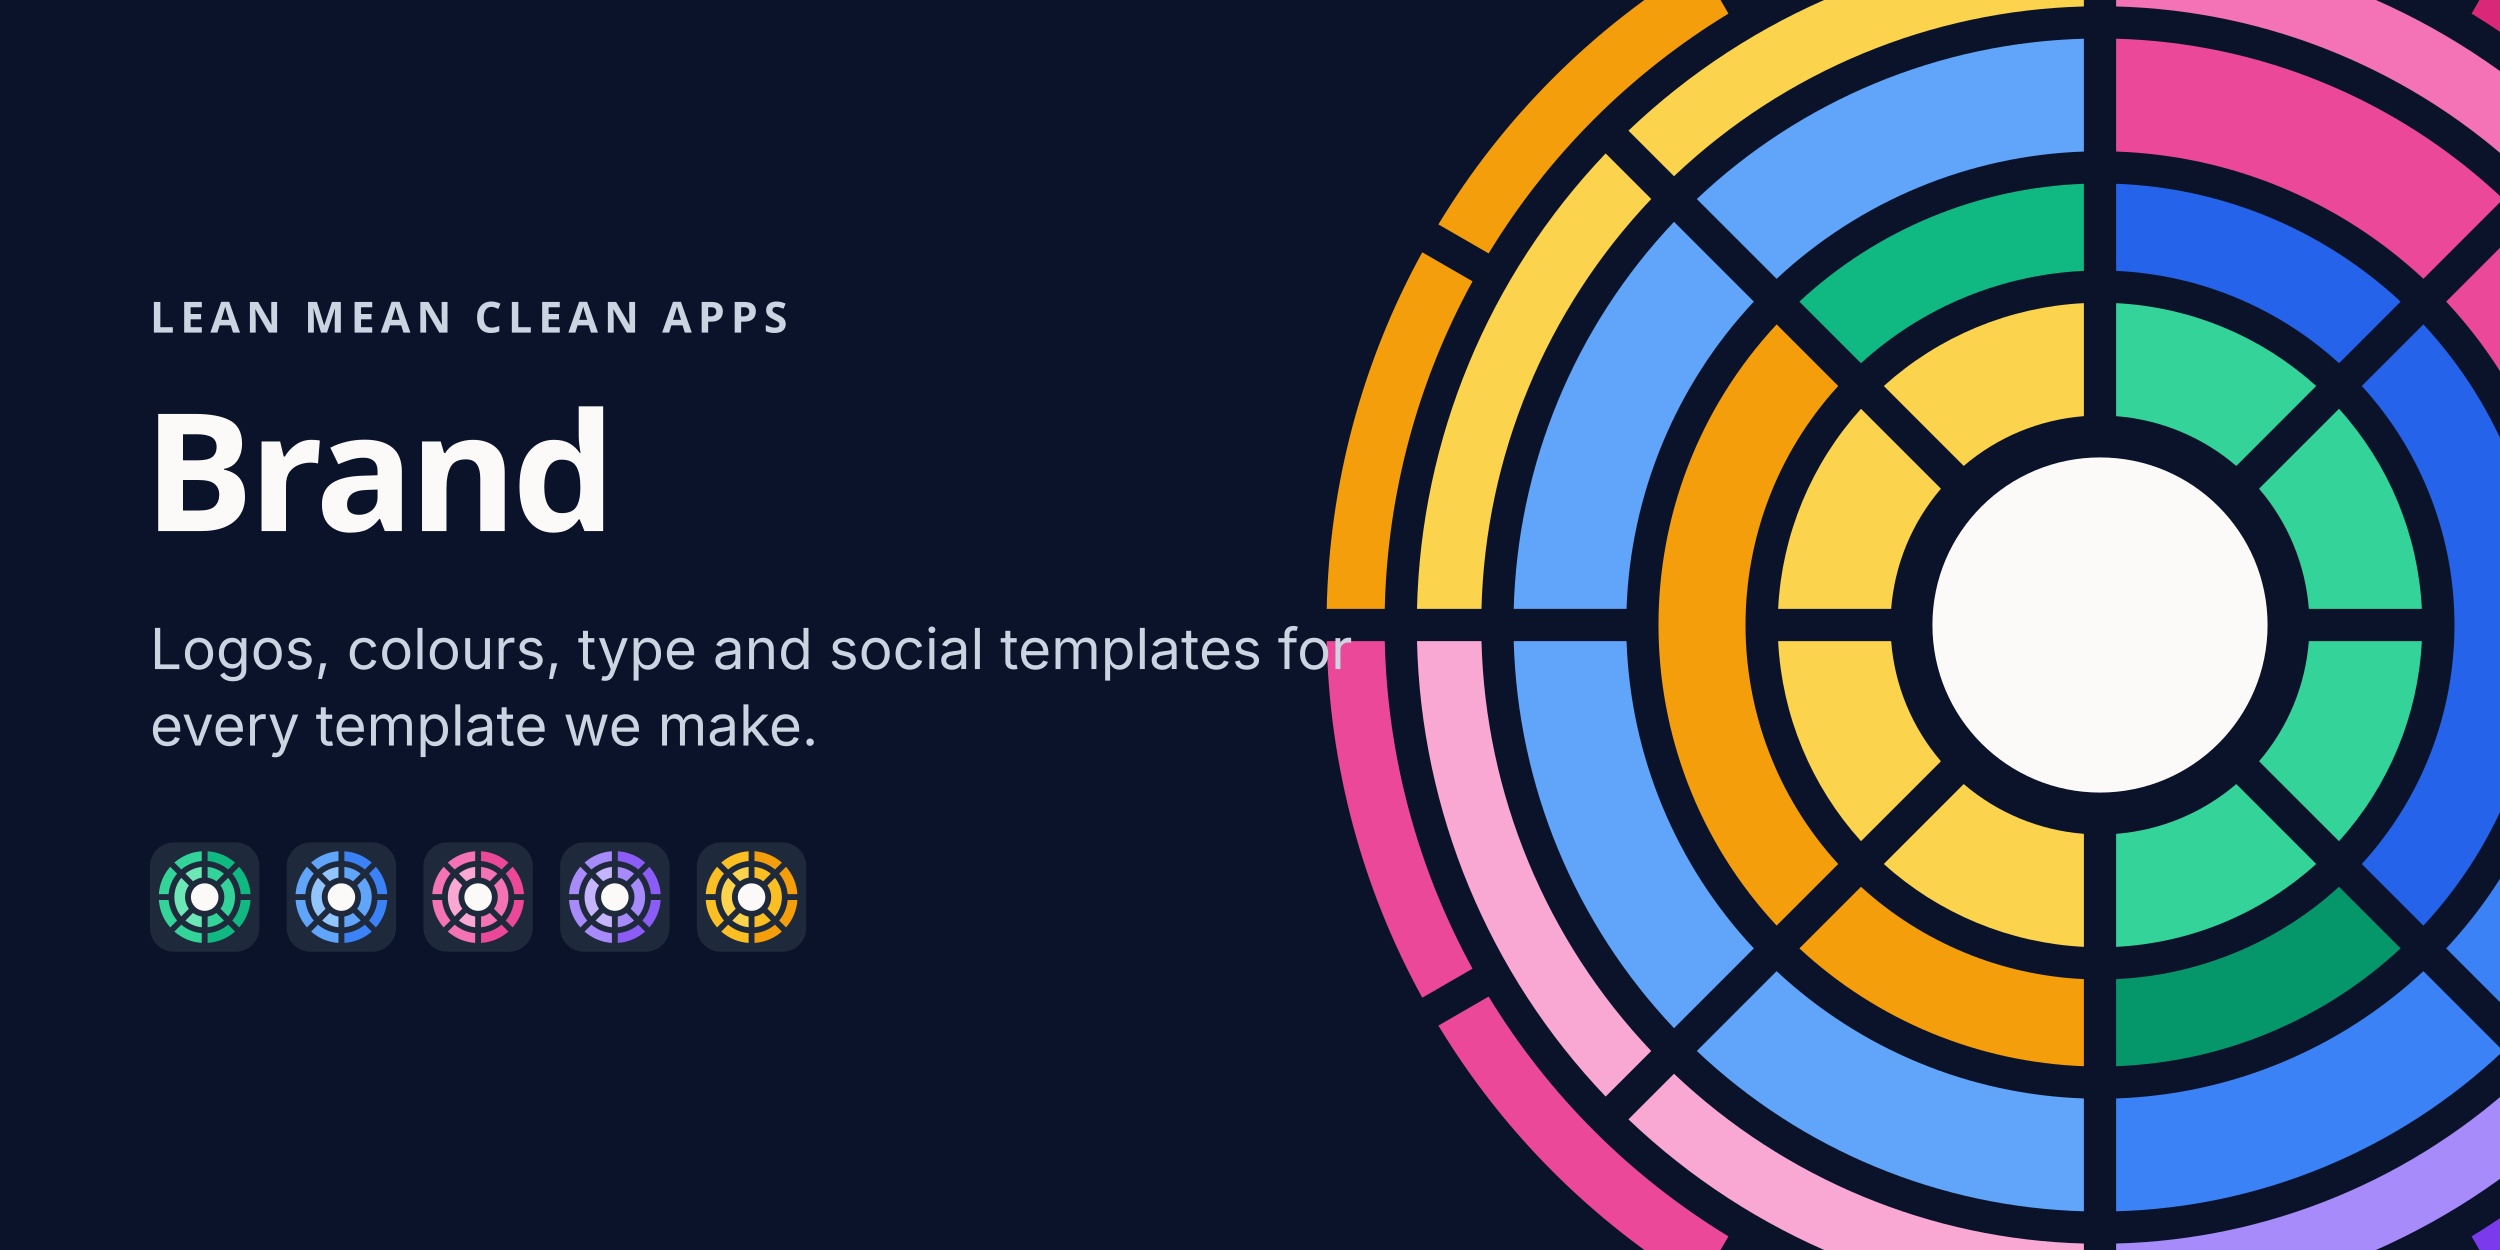
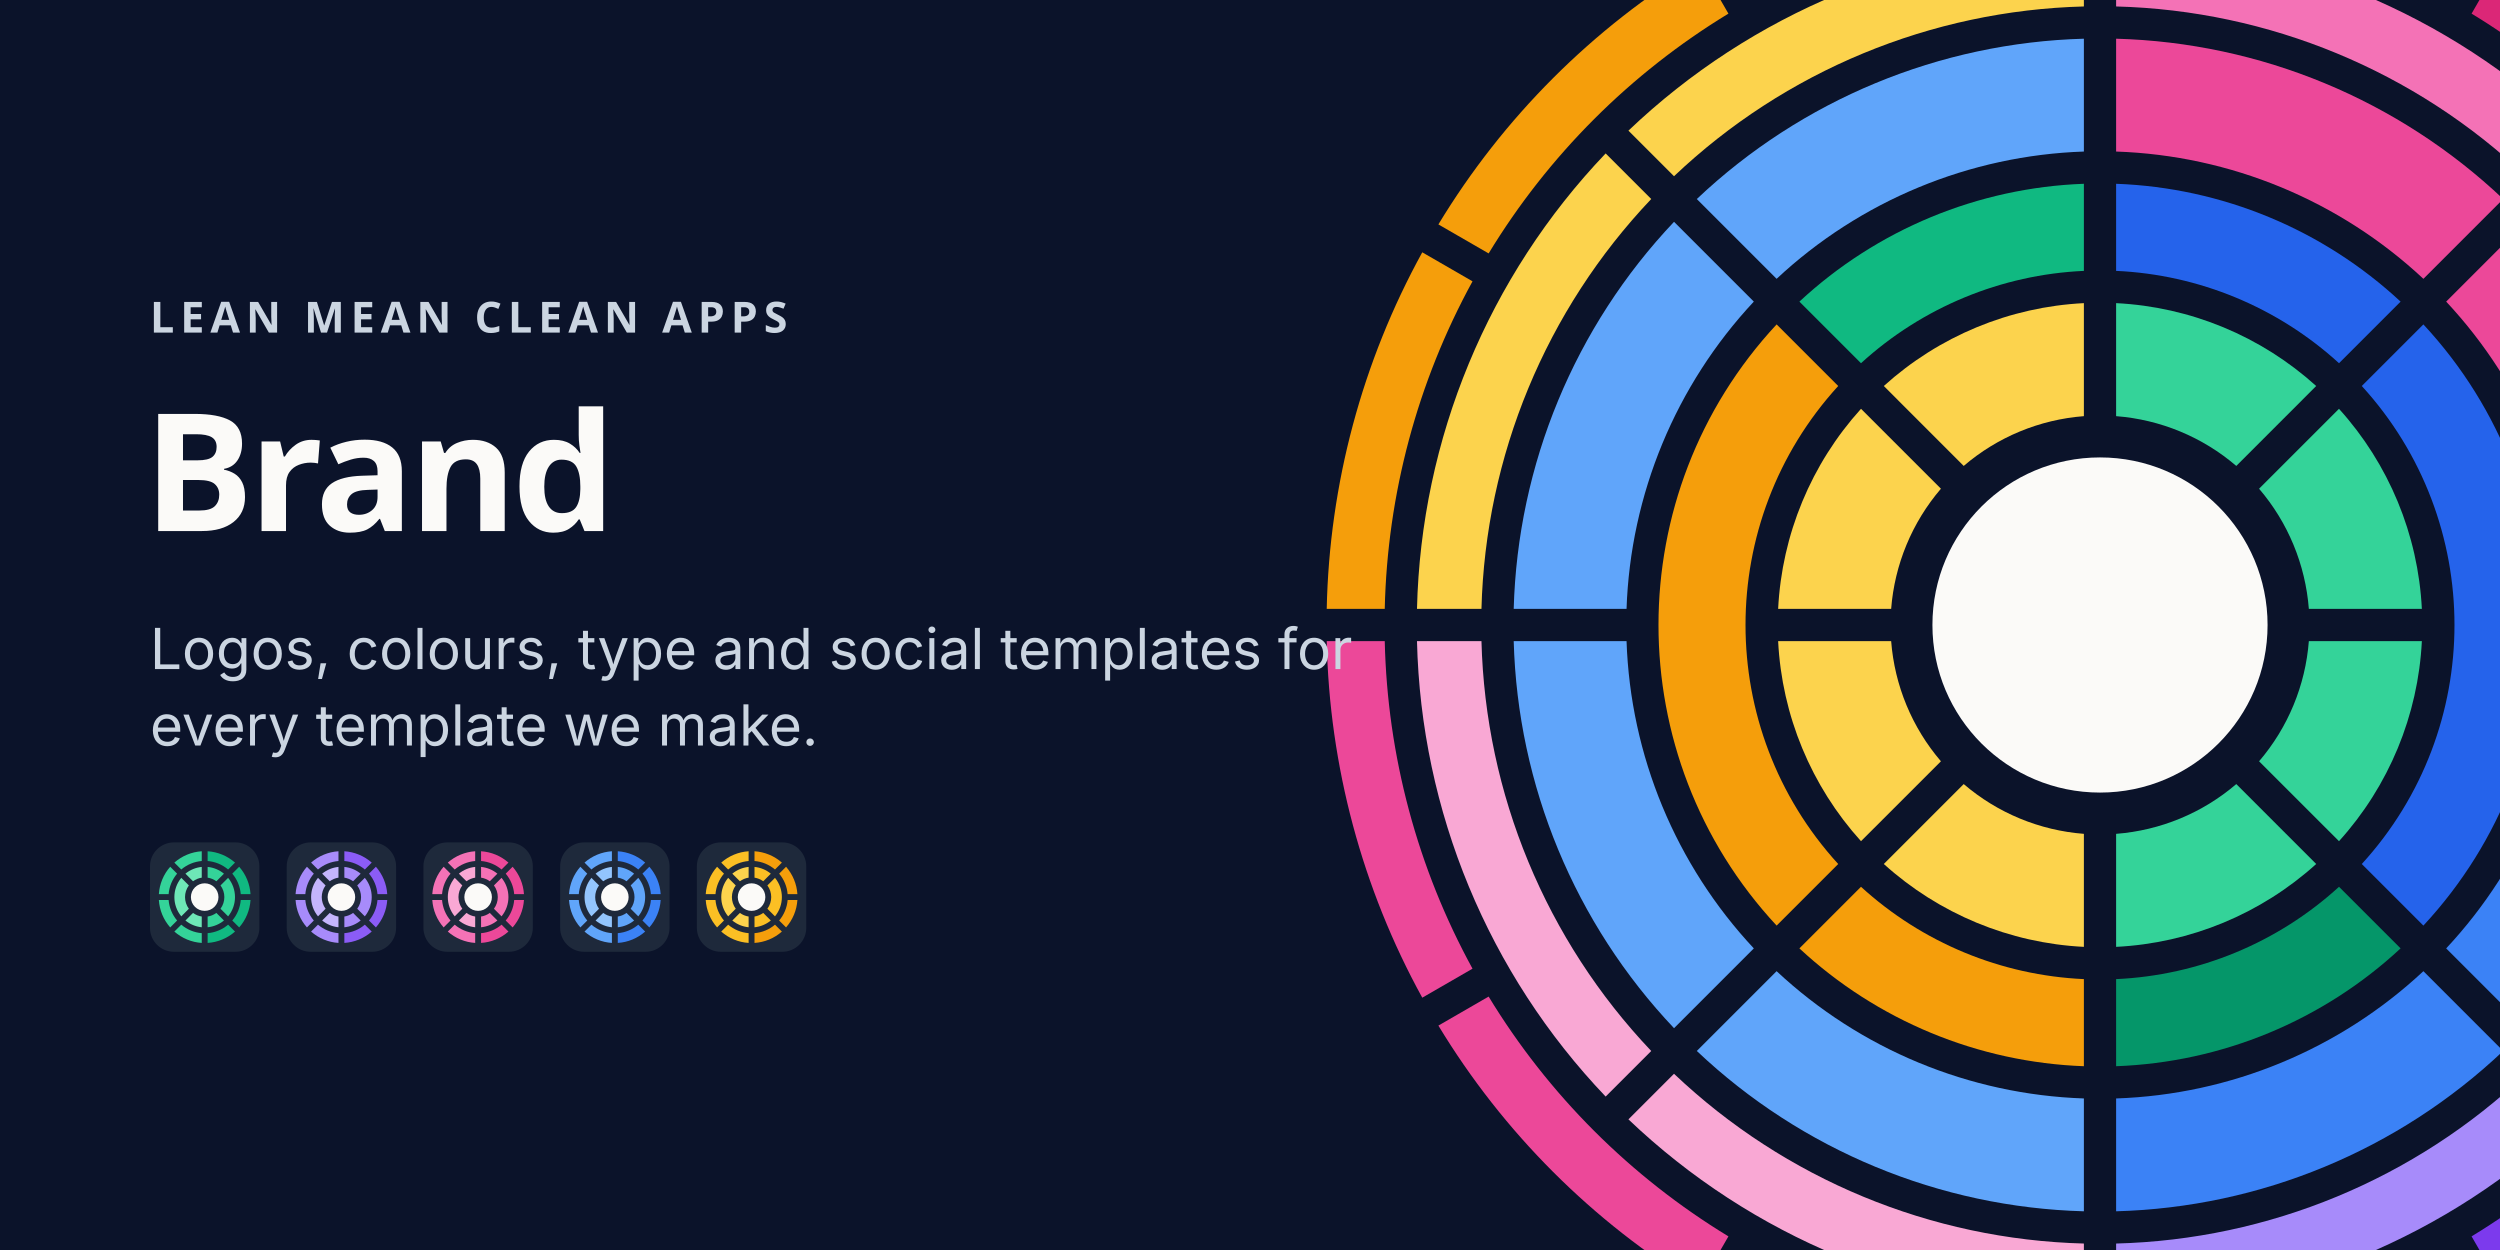
<svg xmlns="http://www.w3.org/2000/svg" viewBox="0 0 1280 640" width="1280" height="640" role="img" aria-label="Brand. Logos, colours, type and social templates for every template we make.">
  <clipPath id="frame">
    <rect width="1280" height="640" />
  </clipPath>
  <g clip-path="url(#frame)">
    <g id="background">
      <rect width="1280" height="640" fill="#0B132A" />
    </g>
    <g id="logo">
      <g transform="translate(652.8 -102.4) scale(0.825)">
        <path d="M522 32.1A480 480 0 0 1 743.29 91.4L725.28 122.58A444 444 0 0 0 522 68.11Z" fill="#DB2777" />
        <path d="M760.61 101.4A480 480 0 0 1 922.6 263.39L891.42 281.4A444 444 0 0 0 742.6 132.58Z" fill="#DB2777" />
        <path d="M932.6 280.71A480 480 0 0 1 991.9 502L955.89 502A444 444 0 0 0 901.42 298.72Z" fill="#DB2777" />
        <path d="M991.9 522A480 480 0 0 1 932.6 743.29L901.42 725.28A444 444 0 0 0 955.89 522Z" fill="#7C3AED" />
        <path d="M922.6 760.61A480 480 0 0 1 760.61 922.6L742.6 891.42A444 444 0 0 0 891.42 742.6Z" fill="#7C3AED" />
        <path d="M743.29 932.6A480 480 0 0 1 522 991.9L522 955.89A444 444 0 0 0 725.28 901.42Z" fill="#7C3AED" />
        <path d="M502 991.9A480 480 0 0 1 280.71 932.6L298.72 901.42A444 444 0 0 0 502 955.89Z" fill="#EC4899" />
        <path d="M263.39 922.6A480 480 0 0 1 101.4 760.61L132.58 742.6A444 444 0 0 0 281.4 891.42Z" fill="#EC4899" />
        <path d="M91.4 743.29A480 480 0 0 1 32.1 522L68.11 522A444 444 0 0 0 122.58 725.28Z" fill="#EC4899" />
        <path d="M32.1 502A480 480 0 0 1 91.4 280.71L122.58 298.72A444 444 0 0 0 68.11 502Z" fill="#F59E0B" />
        <path d="M101.4 263.39A480 480 0 0 1 263.39 101.4L281.4 132.58A444 444 0 0 0 132.58 281.4Z" fill="#F59E0B" />
        <path d="M280.71 91.4A480 480 0 0 1 502 32.1L502 68.11A444 444 0 0 0 298.72 122.58Z" fill="#F59E0B" />
        <path d="M522 88.12A424 424 0 0 1 804.66 205.2L776.37 233.49A384 384 0 0 0 522 128.13Z" fill="#F472B6" />
        <path d="M818.8 219.34A424 424 0 0 1 935.88 502L895.87 502A384 384 0 0 0 790.51 247.63Z" fill="#F472B6" />
        <path d="M935.88 522A424 424 0 0 1 818.8 804.66L790.51 776.37A384 384 0 0 0 895.87 522Z" fill="#A78BFA" />
        <path d="M804.66 818.8A424 424 0 0 1 522 935.88L522 895.87A384 384 0 0 0 776.37 790.51Z" fill="#A78BFA" />
        <path d="M502 935.88A424 424 0 0 1 219.34 818.8L247.63 790.51A384 384 0 0 0 502 895.87Z" fill="#F9A8D4" />
        <path d="M205.2 804.66A424 424 0 0 1 88.12 522L128.13 522A384 384 0 0 0 233.49 776.37Z" fill="#F9A8D4" />
        <path d="M88.12 502A424 424 0 0 1 205.2 219.34L233.49 247.63A384 384 0 0 0 128.13 502Z" fill="#FCD34D" />
        <path d="M219.34 205.2A424 424 0 0 1 502 88.12L502 128.13A384 384 0 0 0 247.63 233.49Z" fill="#FCD34D" />
        <path d="M522 148.14A364 364 0 0 1 762.22 247.64L712.7 297.16A294 294 0 0 0 522 218.17Z" fill="#EC4899" />
        <path d="M776.36 261.78A364 364 0 0 1 875.86 502L805.83 502A294 294 0 0 0 726.84 311.3Z" fill="#EC4899" />
        <path d="M875.86 522A364 364 0 0 1 776.36 762.22L726.84 712.7A294 294 0 0 0 805.83 522Z" fill="#3B82F6" />
        <path d="M762.22 776.36A364 364 0 0 1 522 875.86L522 805.83A294 294 0 0 0 712.7 726.84Z" fill="#3B82F6" />
        <path d="M502 875.86A364 364 0 0 1 261.78 776.36L311.3 726.84A294 294 0 0 0 502 805.83Z" fill="#60A5FA" />
        <path d="M247.64 762.22A364 364 0 0 1 148.14 522L218.17 522A294 294 0 0 0 297.16 712.7Z" fill="#60A5FA" />
        <path d="M148.14 502A364 364 0 0 1 247.64 261.78L297.16 311.3A294 294 0 0 0 218.17 502Z" fill="#60A5FA" />
        <path d="M261.78 247.64A364 364 0 0 1 502 148.14L502 218.17A294 294 0 0 0 311.3 297.16Z" fill="#60A5FA" />
        <path d="M522 238.18A274 274 0 0 1 698.55 311.31L660.33 349.53A220 220 0 0 0 522 292.23Z" fill="#2563EB" />
        <path d="M712.69 325.45A274 274 0 0 1 712.69 698.55L674.47 660.33A220 220 0 0 0 674.47 363.67Z" fill="#2563EB" />
        <path d="M698.55 712.69A274 274 0 0 1 522 785.82L522 731.77A220 220 0 0 0 660.33 674.47Z" fill="#059669" />
        <path d="M502 785.82A274 274 0 0 1 325.45 712.69L363.67 674.47A220 220 0 0 0 502 731.77Z" fill="#F59E0B" />
        <path d="M311.31 698.55A274 274 0 0 1 311.31 325.45L349.53 363.67A220 220 0 0 0 349.53 660.33Z" fill="#F59E0B" />
        <path d="M325.45 311.31A274 274 0 0 1 502 238.18L502 292.23A220 220 0 0 0 363.67 349.53Z" fill="#10B981" />
        <path d="M522 312.25A200 200 0 0 1 646.17 363.68L596.58 413.28A130 130 0 0 0 522 382.39Z" fill="#34D399" />
        <path d="M660.32 377.83A200 200 0 0 1 711.75 502L641.61 502A130 130 0 0 0 610.72 427.42Z" fill="#34D399" />
        <path d="M711.75 522A200 200 0 0 1 660.32 646.17L610.72 596.58A130 130 0 0 0 641.61 522Z" fill="#34D399" />
        <path d="M646.17 660.32A200 200 0 0 1 522 711.75L522 641.61A130 130 0 0 0 596.58 610.72Z" fill="#34D399" />
        <path d="M502 711.75A200 200 0 0 1 377.83 660.32L427.42 610.72A130 130 0 0 0 502 641.61Z" fill="#FCD34D" />
        <path d="M363.68 646.17A200 200 0 0 1 312.25 522L382.39 522A130 130 0 0 0 413.28 596.58Z" fill="#FCD34D" />
        <path d="M312.25 502A200 200 0 0 1 363.68 377.83L413.28 427.42A130 130 0 0 0 382.39 502Z" fill="#FCD34D" />
        <path d="M377.83 363.68A200 200 0 0 1 502 312.25L502 382.39A130 130 0 0 0 427.42 413.28Z" fill="#FCD34D" />
        <circle cx="512" cy="512" r="104" fill="#FBFAF8" />
      </g>
    </g>
    <g id="kicker">
      <text x="76.8" y="170.29" fill="#CBD5E1" font-family="JetBrains Mono" font-weight="600" font-size="22" letter-spacing="3.08">LEAN MEAN CLEAN APPS</text>
    </g>
    <g id="title">
      <text x="73.44" y="271.89" fill="#FBFAF8" font-family="Bricolage Grotesque" font-weight="800" font-size="84" letter-spacing="-2.52">Brand</text>
    </g>
    <g id="tagline">
      <text x="76.8" y="342.56" fill="#CBD5E1" font-family="Inter" font-weight="400" font-size="29">Logos, colours, type and social templates for</text>
      <text x="76.8" y="381.71" fill="#CBD5E1" font-family="Inter" font-weight="400" font-size="29">every template we make.</text>
    </g>
    <g id="templates">
      <g transform="translate(76.8 431.31) scale(0.054688)">
        <rect width="1024" height="1024" rx="224" fill="#1E293B" />
        <g transform="translate(512 512) scale(0.86) translate(-512 -512)">
          <path d="M544 13.03A500 500 0 0 1 842.2 136.54L767.05 211.69A394 394 0 0 0 544 119.3Z" fill="#10B981" />
          <path d="M887.46 181.8A500 500 0 0 1 1010.97 480L904.7 480A394 394 0 0 0 812.31 256.95Z" fill="#10B981" />
          <path d="M1010.97 544A500 500 0 0 1 887.46 842.2L812.31 767.05A394 394 0 0 0 904.7 544Z" fill="#10B981" />
          <path d="M842.2 887.46A500 500 0 0 1 544 1010.97L544 904.7A394 394 0 0 0 767.05 812.31Z" fill="#10B981" />
          <path d="M480 1010.97A500 500 0 0 1 181.8 887.46L256.95 812.31A394 394 0 0 0 480 904.7Z" fill="#34D399" />
          <path d="M136.54 842.2A500 500 0 0 1 13.03 544L119.3 544A394 394 0 0 0 211.69 767.05Z" fill="#34D399" />
          <path d="M13.03 480A500 500 0 0 1 136.54 181.8L211.69 256.95A394 394 0 0 0 119.3 480Z" fill="#34D399" />
          <path d="M181.8 136.54A500 500 0 0 1 480 13.03L480 119.3A394 394 0 0 0 256.95 211.69Z" fill="#34D399" />
          <path d="M544 183.56A330 330 0 0 1 721.62 257.13L638.99 339.75A214 214 0 0 0 544 300.41Z" fill="#34D399" />
          <path d="M766.87 302.38A330 330 0 0 1 766.87 721.62L684.25 638.99A214 214 0 0 0 684.25 385.01Z" fill="#34D399" />
          <path d="M721.62 766.87A330 330 0 0 1 544 840.44L544 723.59A214 214 0 0 0 638.99 684.25Z" fill="#34D399" />
          <path d="M480 840.44A330 330 0 0 1 302.38 766.87L385.01 684.25A214 214 0 0 0 480 723.59Z" fill="#6EE7B7" />
          <path d="M257.13 721.62A330 330 0 0 1 257.13 302.38L339.75 385.01A214 214 0 0 0 339.75 638.99Z" fill="#6EE7B7" />
          <path d="M302.38 257.13A330 330 0 0 1 480 183.56L480 300.41A214 214 0 0 0 385.01 339.75Z" fill="#6EE7B7" />
          <circle cx="512" cy="512" r="150" fill="#FBFAF8" />
        </g>
      </g>
      <g transform="translate(146.8 431.31) scale(0.054688)">
        <rect width="1024" height="1024" rx="224" fill="#1E293B" />
        <g transform="translate(512 512) scale(0.86) translate(-512 -512)">
-           <path d="M544 13.03A500 500 0 0 1 842.2 136.54L767.05 211.69A394 394 0 0 0 544 119.3Z" fill="#3B82F6" />
-           <path d="M887.46 181.8A500 500 0 0 1 1010.97 480L904.7 480A394 394 0 0 0 812.31 256.95Z" fill="#3B82F6" />
-           <path d="M1010.97 544A500 500 0 0 1 887.46 842.2L812.31 767.05A394 394 0 0 0 904.7 544Z" fill="#3B82F6" />
-           <path d="M842.2 887.46A500 500 0 0 1 544 1010.97L544 904.7A394 394 0 0 0 767.05 812.31Z" fill="#3B82F6" />
-           <path d="M480 1010.97A500 500 0 0 1 181.8 887.46L256.95 812.31A394 394 0 0 0 480 904.7Z" fill="#60A5FA" />
-           <path d="M136.54 842.2A500 500 0 0 1 13.03 544L119.3 544A394 394 0 0 0 211.69 767.05Z" fill="#60A5FA" />
-           <path d="M13.03 480A500 500 0 0 1 136.54 181.8L211.69 256.95A394 394 0 0 0 119.3 480Z" fill="#60A5FA" />
-           <path d="M181.8 136.54A500 500 0 0 1 480 13.03L480 119.3A394 394 0 0 0 256.95 211.69Z" fill="#60A5FA" />
-           <path d="M544 183.56A330 330 0 0 1 721.62 257.13L638.99 339.75A214 214 0 0 0 544 300.41Z" fill="#60A5FA" />
-           <path d="M766.87 302.38A330 330 0 0 1 766.87 721.62L684.25 638.99A214 214 0 0 0 684.25 385.01Z" fill="#60A5FA" />
-           <path d="M721.62 766.87A330 330 0 0 1 544 840.44L544 723.59A214 214 0 0 0 638.99 684.25Z" fill="#60A5FA" />
-           <path d="M480 840.44A330 330 0 0 1 302.38 766.87L385.01 684.25A214 214 0 0 0 480 723.59Z" fill="#93C5FD" />
-           <path d="M257.13 721.62A330 330 0 0 1 257.13 302.38L339.75 385.01A214 214 0 0 0 339.75 638.99Z" fill="#93C5FD" />
-           <path d="M302.38 257.13A330 330 0 0 1 480 183.56L480 300.41A214 214 0 0 0 385.01 339.75Z" fill="#93C5FD" />
+           <path d="M544 13.03A500 500 0 0 1 842.2 136.54L767.05 211.69A394 394 0 0 0 544 119.3Z" fill="#8B5CF6" />
+           <path d="M887.46 181.8A500 500 0 0 1 1010.97 480L904.7 480A394 394 0 0 0 812.31 256.95Z" fill="#8B5CF6" />
+           <path d="M1010.97 544A500 500 0 0 1 887.46 842.2L812.31 767.05A394 394 0 0 0 904.7 544Z" fill="#8B5CF6" />
+           <path d="M842.2 887.46A500 500 0 0 1 544 1010.97L544 904.7A394 394 0 0 0 767.05 812.31Z" fill="#8B5CF6" />
+           <path d="M480 1010.97A500 500 0 0 1 181.8 887.46L256.95 812.31A394 394 0 0 0 480 904.7Z" fill="#A78BFA" />
+           <path d="M136.54 842.2A500 500 0 0 1 13.03 544L119.3 544A394 394 0 0 0 211.69 767.05Z" fill="#A78BFA" />
+           <path d="M13.03 480A500 500 0 0 1 136.54 181.8L211.69 256.95A394 394 0 0 0 119.3 480Z" fill="#A78BFA" />
+           <path d="M181.8 136.54A500 500 0 0 1 480 13.03L480 119.3A394 394 0 0 0 256.95 211.69Z" fill="#A78BFA" />
+           <path d="M544 183.56A330 330 0 0 1 721.62 257.13L638.99 339.75A214 214 0 0 0 544 300.41Z" fill="#A78BFA" />
+           <path d="M766.87 302.38A330 330 0 0 1 766.87 721.62L684.25 638.99A214 214 0 0 0 684.25 385.01Z" fill="#A78BFA" />
+           <path d="M721.62 766.87A330 330 0 0 1 544 840.44L544 723.59A214 214 0 0 0 638.99 684.25Z" fill="#A78BFA" />
+           <path d="M480 840.44A330 330 0 0 1 302.38 766.87L385.01 684.25A214 214 0 0 0 480 723.59Z" fill="#C4B5FD" />
+           <path d="M257.13 721.62A330 330 0 0 1 257.13 302.38L339.75 385.01A214 214 0 0 0 339.75 638.99Z" fill="#C4B5FD" />
+           <path d="M302.38 257.13A330 330 0 0 1 480 183.56L480 300.41A214 214 0 0 0 385.01 339.75Z" fill="#C4B5FD" />
          <circle cx="512" cy="512" r="150" fill="#FBFAF8" />
        </g>
      </g>
      <g transform="translate(216.8 431.31) scale(0.054688)">
        <rect width="1024" height="1024" rx="224" fill="#1E293B" />
        <g transform="translate(512 512) scale(0.86) translate(-512 -512)">
          <path d="M544 13.03A500 500 0 0 1 842.2 136.54L767.05 211.69A394 394 0 0 0 544 119.3Z" fill="#EC4899" />
          <path d="M887.46 181.8A500 500 0 0 1 1010.97 480L904.7 480A394 394 0 0 0 812.31 256.95Z" fill="#EC4899" />
          <path d="M1010.97 544A500 500 0 0 1 887.46 842.2L812.31 767.05A394 394 0 0 0 904.7 544Z" fill="#EC4899" />
          <path d="M842.2 887.46A500 500 0 0 1 544 1010.97L544 904.7A394 394 0 0 0 767.05 812.31Z" fill="#EC4899" />
          <path d="M480 1010.97A500 500 0 0 1 181.8 887.46L256.95 812.31A394 394 0 0 0 480 904.7Z" fill="#F472B6" />
          <path d="M136.54 842.2A500 500 0 0 1 13.03 544L119.3 544A394 394 0 0 0 211.69 767.05Z" fill="#F472B6" />
          <path d="M13.03 480A500 500 0 0 1 136.54 181.8L211.69 256.95A394 394 0 0 0 119.3 480Z" fill="#F472B6" />
          <path d="M181.8 136.54A500 500 0 0 1 480 13.03L480 119.3A394 394 0 0 0 256.95 211.69Z" fill="#F472B6" />
          <path d="M544 183.56A330 330 0 0 1 721.62 257.13L638.99 339.75A214 214 0 0 0 544 300.41Z" fill="#F472B6" />
          <path d="M766.87 302.38A330 330 0 0 1 766.87 721.62L684.25 638.99A214 214 0 0 0 684.25 385.01Z" fill="#F472B6" />
          <path d="M721.62 766.87A330 330 0 0 1 544 840.44L544 723.59A214 214 0 0 0 638.99 684.25Z" fill="#F472B6" />
          <path d="M480 840.44A330 330 0 0 1 302.38 766.87L385.01 684.25A214 214 0 0 0 480 723.59Z" fill="#F9A8D4" />
          <path d="M257.13 721.62A330 330 0 0 1 257.13 302.38L339.75 385.01A214 214 0 0 0 339.75 638.99Z" fill="#F9A8D4" />
          <path d="M302.38 257.13A330 330 0 0 1 480 183.56L480 300.41A214 214 0 0 0 385.01 339.75Z" fill="#F9A8D4" />
          <circle cx="512" cy="512" r="150" fill="#FBFAF8" />
        </g>
      </g>
      <g transform="translate(286.8 431.31) scale(0.054688)">
        <rect width="1024" height="1024" rx="224" fill="#1E293B" />
        <g transform="translate(512 512) scale(0.86) translate(-512 -512)">
-           <path d="M544 13.03A500 500 0 0 1 842.2 136.54L767.05 211.69A394 394 0 0 0 544 119.3Z" fill="#8B5CF6" />
-           <path d="M887.46 181.8A500 500 0 0 1 1010.97 480L904.7 480A394 394 0 0 0 812.31 256.95Z" fill="#8B5CF6" />
-           <path d="M1010.97 544A500 500 0 0 1 887.46 842.2L812.31 767.05A394 394 0 0 0 904.7 544Z" fill="#8B5CF6" />
-           <path d="M842.2 887.46A500 500 0 0 1 544 1010.97L544 904.7A394 394 0 0 0 767.05 812.31Z" fill="#8B5CF6" />
-           <path d="M480 1010.97A500 500 0 0 1 181.8 887.46L256.95 812.31A394 394 0 0 0 480 904.7Z" fill="#A78BFA" />
-           <path d="M136.54 842.2A500 500 0 0 1 13.03 544L119.3 544A394 394 0 0 0 211.69 767.05Z" fill="#A78BFA" />
-           <path d="M13.03 480A500 500 0 0 1 136.54 181.8L211.69 256.95A394 394 0 0 0 119.3 480Z" fill="#A78BFA" />
-           <path d="M181.8 136.54A500 500 0 0 1 480 13.03L480 119.3A394 394 0 0 0 256.95 211.69Z" fill="#A78BFA" />
-           <path d="M544 183.56A330 330 0 0 1 721.62 257.13L638.99 339.75A214 214 0 0 0 544 300.41Z" fill="#A78BFA" />
-           <path d="M766.87 302.38A330 330 0 0 1 766.87 721.62L684.25 638.99A214 214 0 0 0 684.25 385.01Z" fill="#A78BFA" />
-           <path d="M721.62 766.87A330 330 0 0 1 544 840.44L544 723.59A214 214 0 0 0 638.99 684.25Z" fill="#A78BFA" />
-           <path d="M480 840.44A330 330 0 0 1 302.38 766.87L385.01 684.25A214 214 0 0 0 480 723.59Z" fill="#C4B5FD" />
-           <path d="M257.13 721.62A330 330 0 0 1 257.13 302.38L339.75 385.01A214 214 0 0 0 339.75 638.99Z" fill="#C4B5FD" />
-           <path d="M302.38 257.13A330 330 0 0 1 480 183.56L480 300.41A214 214 0 0 0 385.01 339.75Z" fill="#C4B5FD" />
+           <path d="M544 13.03A500 500 0 0 1 842.2 136.54L767.05 211.69A394 394 0 0 0 544 119.3Z" fill="#3B82F6" />
+           <path d="M887.46 181.8A500 500 0 0 1 1010.97 480L904.7 480A394 394 0 0 0 812.31 256.95Z" fill="#3B82F6" />
+           <path d="M1010.97 544A500 500 0 0 1 887.46 842.2L812.31 767.05A394 394 0 0 0 904.7 544Z" fill="#3B82F6" />
+           <path d="M842.2 887.46A500 500 0 0 1 544 1010.97L544 904.7A394 394 0 0 0 767.05 812.31Z" fill="#3B82F6" />
+           <path d="M480 1010.97A500 500 0 0 1 181.8 887.46L256.95 812.31A394 394 0 0 0 480 904.7Z" fill="#60A5FA" />
+           <path d="M136.54 842.2A500 500 0 0 1 13.03 544L119.3 544A394 394 0 0 0 211.69 767.05Z" fill="#60A5FA" />
+           <path d="M13.03 480A500 500 0 0 1 136.54 181.8L211.69 256.95A394 394 0 0 0 119.3 480Z" fill="#60A5FA" />
+           <path d="M181.8 136.54A500 500 0 0 1 480 13.03L480 119.3A394 394 0 0 0 256.95 211.69Z" fill="#60A5FA" />
+           <path d="M544 183.56A330 330 0 0 1 721.62 257.13L638.99 339.75A214 214 0 0 0 544 300.41Z" fill="#60A5FA" />
+           <path d="M766.87 302.38A330 330 0 0 1 766.87 721.62L684.25 638.99A214 214 0 0 0 684.25 385.01Z" fill="#60A5FA" />
+           <path d="M721.62 766.87A330 330 0 0 1 544 840.44L544 723.59A214 214 0 0 0 638.99 684.25Z" fill="#60A5FA" />
+           <path d="M480 840.44A330 330 0 0 1 302.38 766.87L385.01 684.25A214 214 0 0 0 480 723.59Z" fill="#93C5FD" />
+           <path d="M257.13 721.62A330 330 0 0 1 257.13 302.38L339.75 385.01A214 214 0 0 0 339.75 638.99Z" fill="#93C5FD" />
+           <path d="M302.38 257.13A330 330 0 0 1 480 183.56L480 300.41A214 214 0 0 0 385.01 339.75Z" fill="#93C5FD" />
          <circle cx="512" cy="512" r="150" fill="#FBFAF8" />
        </g>
      </g>
      <g transform="translate(356.8 431.31) scale(0.054688)">
        <rect width="1024" height="1024" rx="224" fill="#1E293B" />
        <g transform="translate(512 512) scale(0.86) translate(-512 -512)">
          <path d="M544 13.03A500 500 0 0 1 842.2 136.54L767.05 211.69A394 394 0 0 0 544 119.3Z" fill="#F59E0B" />
          <path d="M887.46 181.8A500 500 0 0 1 1010.97 480L904.7 480A394 394 0 0 0 812.31 256.95Z" fill="#F59E0B" />
          <path d="M1010.97 544A500 500 0 0 1 887.46 842.2L812.31 767.05A394 394 0 0 0 904.7 544Z" fill="#F59E0B" />
          <path d="M842.2 887.46A500 500 0 0 1 544 1010.97L544 904.7A394 394 0 0 0 767.05 812.31Z" fill="#F59E0B" />
          <path d="M480 1010.97A500 500 0 0 1 181.8 887.46L256.95 812.31A394 394 0 0 0 480 904.7Z" fill="#FBBF24" />
          <path d="M136.54 842.2A500 500 0 0 1 13.03 544L119.3 544A394 394 0 0 0 211.69 767.05Z" fill="#FBBF24" />
          <path d="M13.03 480A500 500 0 0 1 136.54 181.8L211.69 256.95A394 394 0 0 0 119.3 480Z" fill="#FBBF24" />
          <path d="M181.8 136.54A500 500 0 0 1 480 13.03L480 119.3A394 394 0 0 0 256.95 211.69Z" fill="#FBBF24" />
          <path d="M544 183.56A330 330 0 0 1 721.62 257.13L638.99 339.75A214 214 0 0 0 544 300.41Z" fill="#FBBF24" />
          <path d="M766.87 302.38A330 330 0 0 1 766.87 721.62L684.25 638.99A214 214 0 0 0 684.25 385.01Z" fill="#FBBF24" />
          <path d="M721.62 766.87A330 330 0 0 1 544 840.44L544 723.59A214 214 0 0 0 638.99 684.25Z" fill="#FBBF24" />
          <path d="M480 840.44A330 330 0 0 1 302.38 766.87L385.01 684.25A214 214 0 0 0 480 723.59Z" fill="#FCD34D" />
          <path d="M257.13 721.62A330 330 0 0 1 257.13 302.38L339.75 385.01A214 214 0 0 0 339.75 638.99Z" fill="#FCD34D" />
          <path d="M302.38 257.13A330 330 0 0 1 480 183.56L480 300.41A214 214 0 0 0 385.01 339.75Z" fill="#FCD34D" />
          <circle cx="512" cy="512" r="150" fill="#FBFAF8" />
        </g>
      </g>
    </g>
  </g>
</svg>
